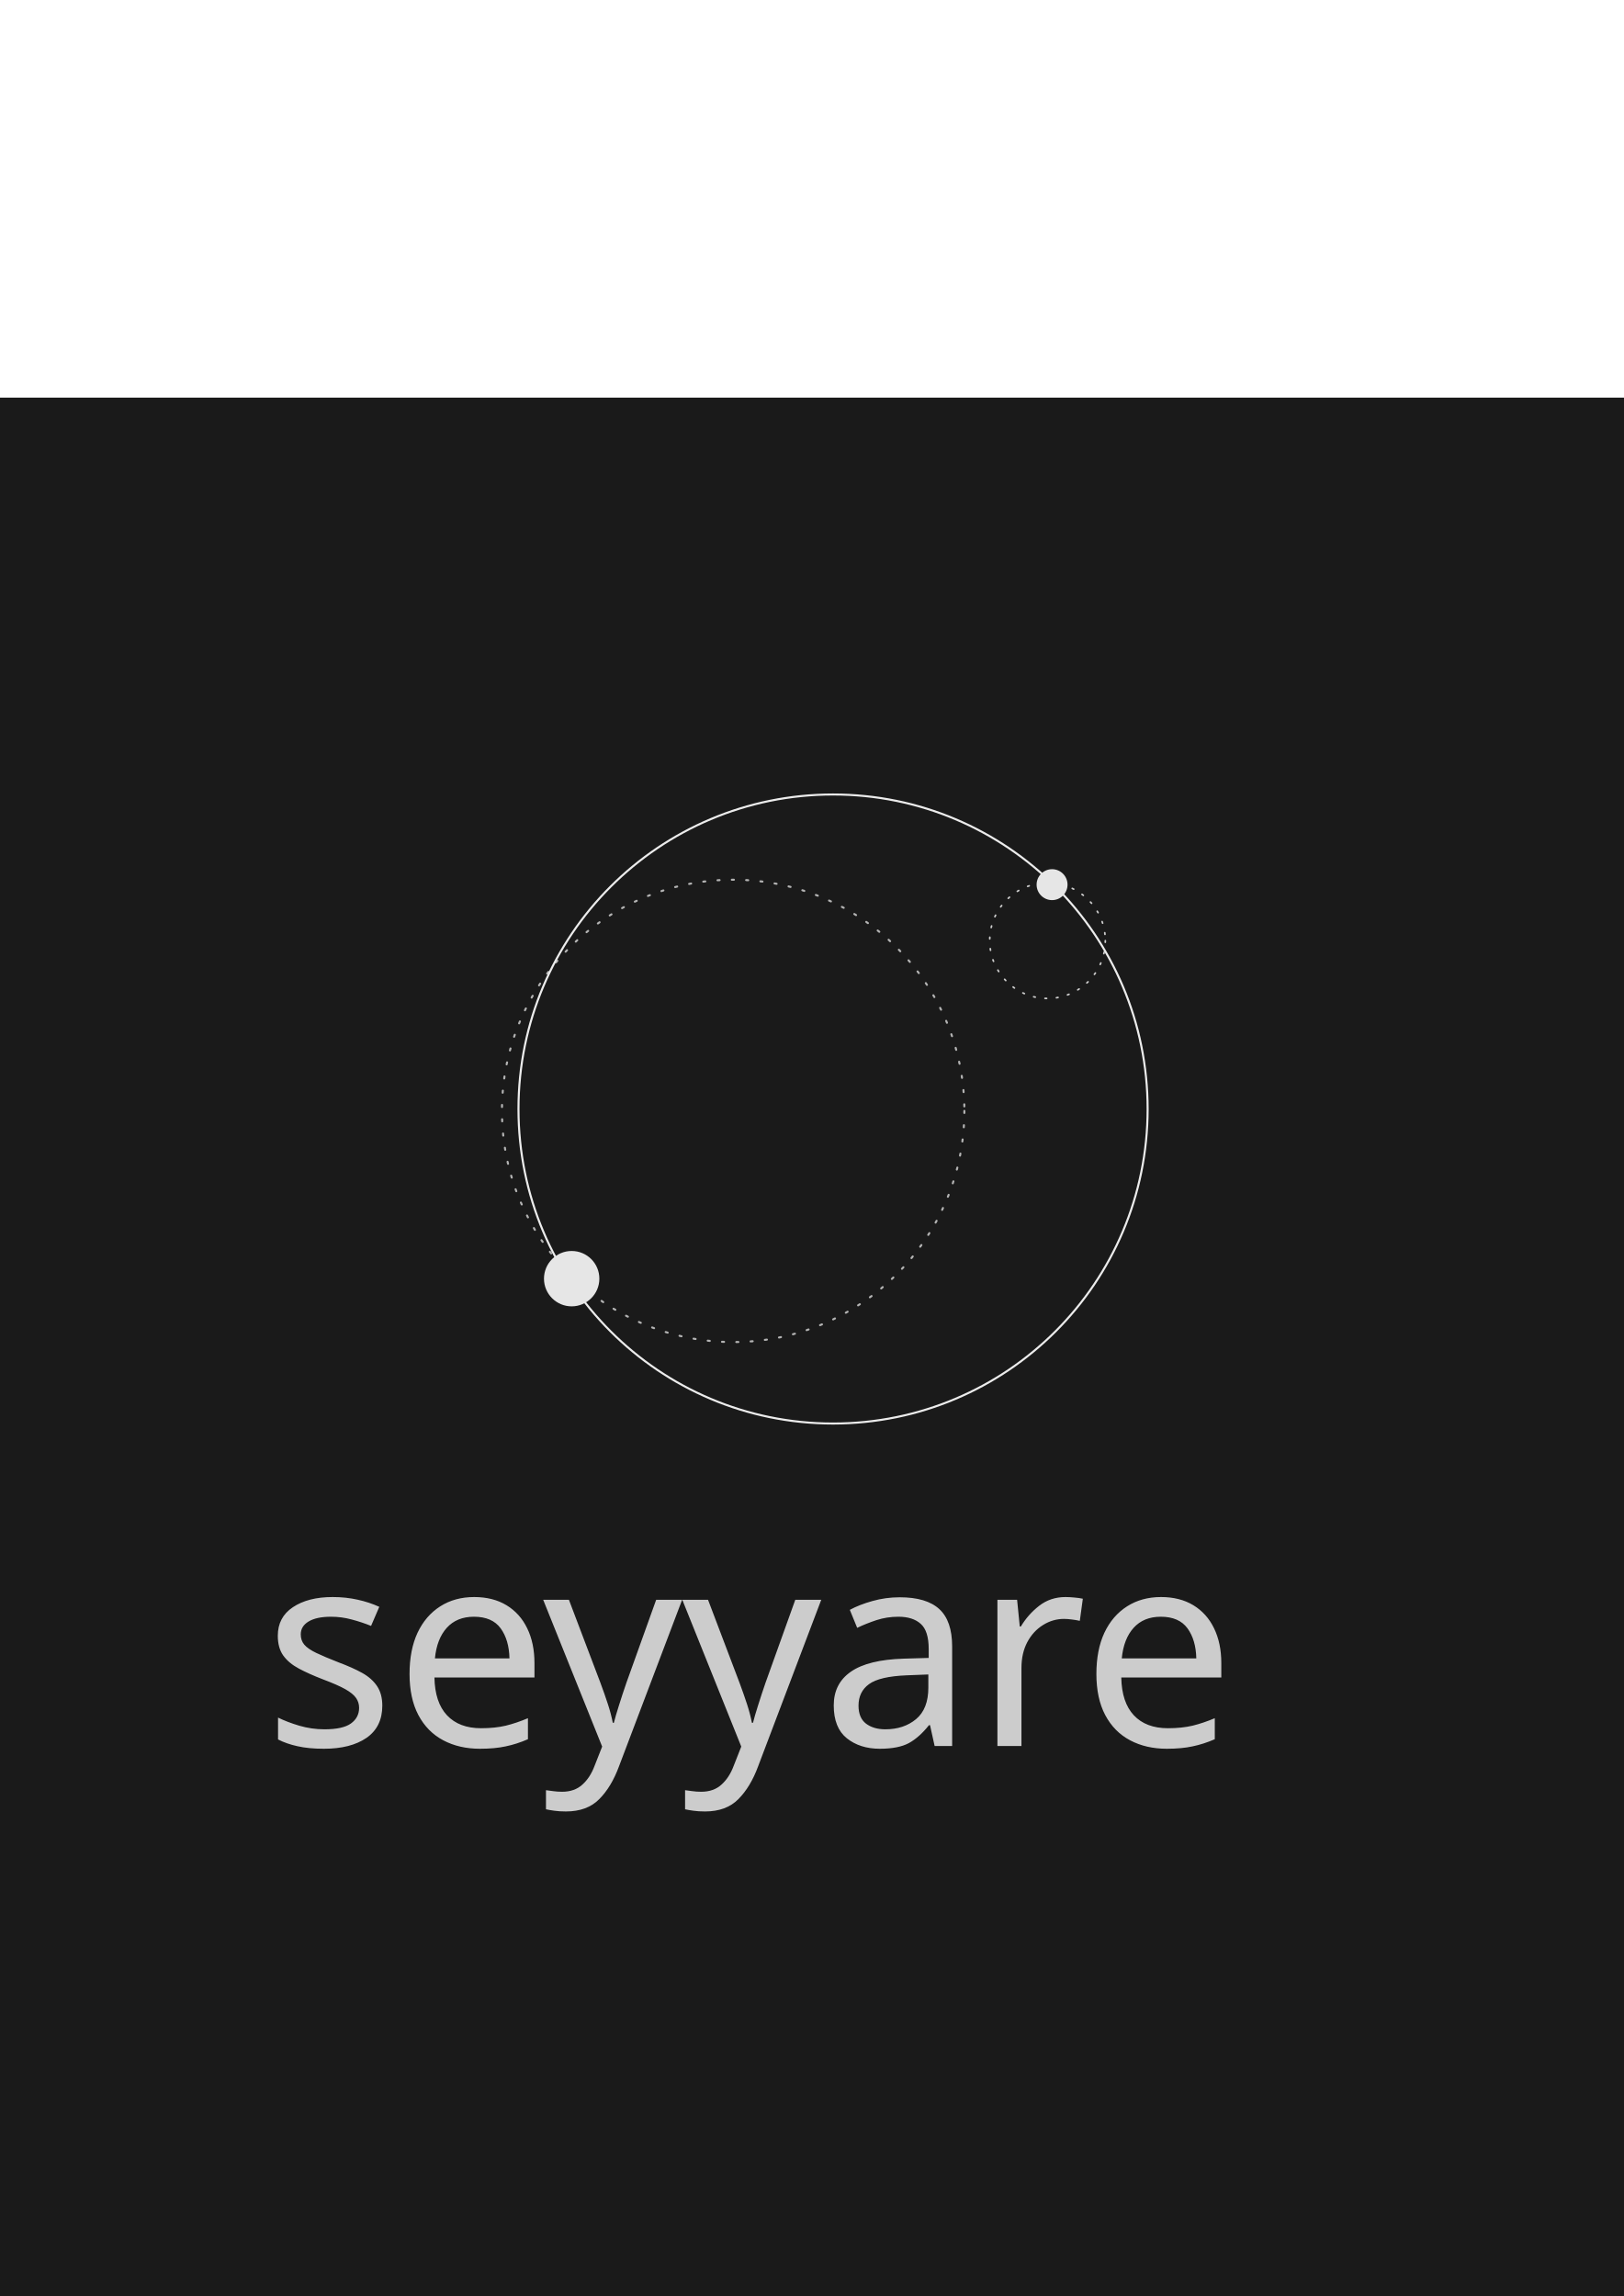
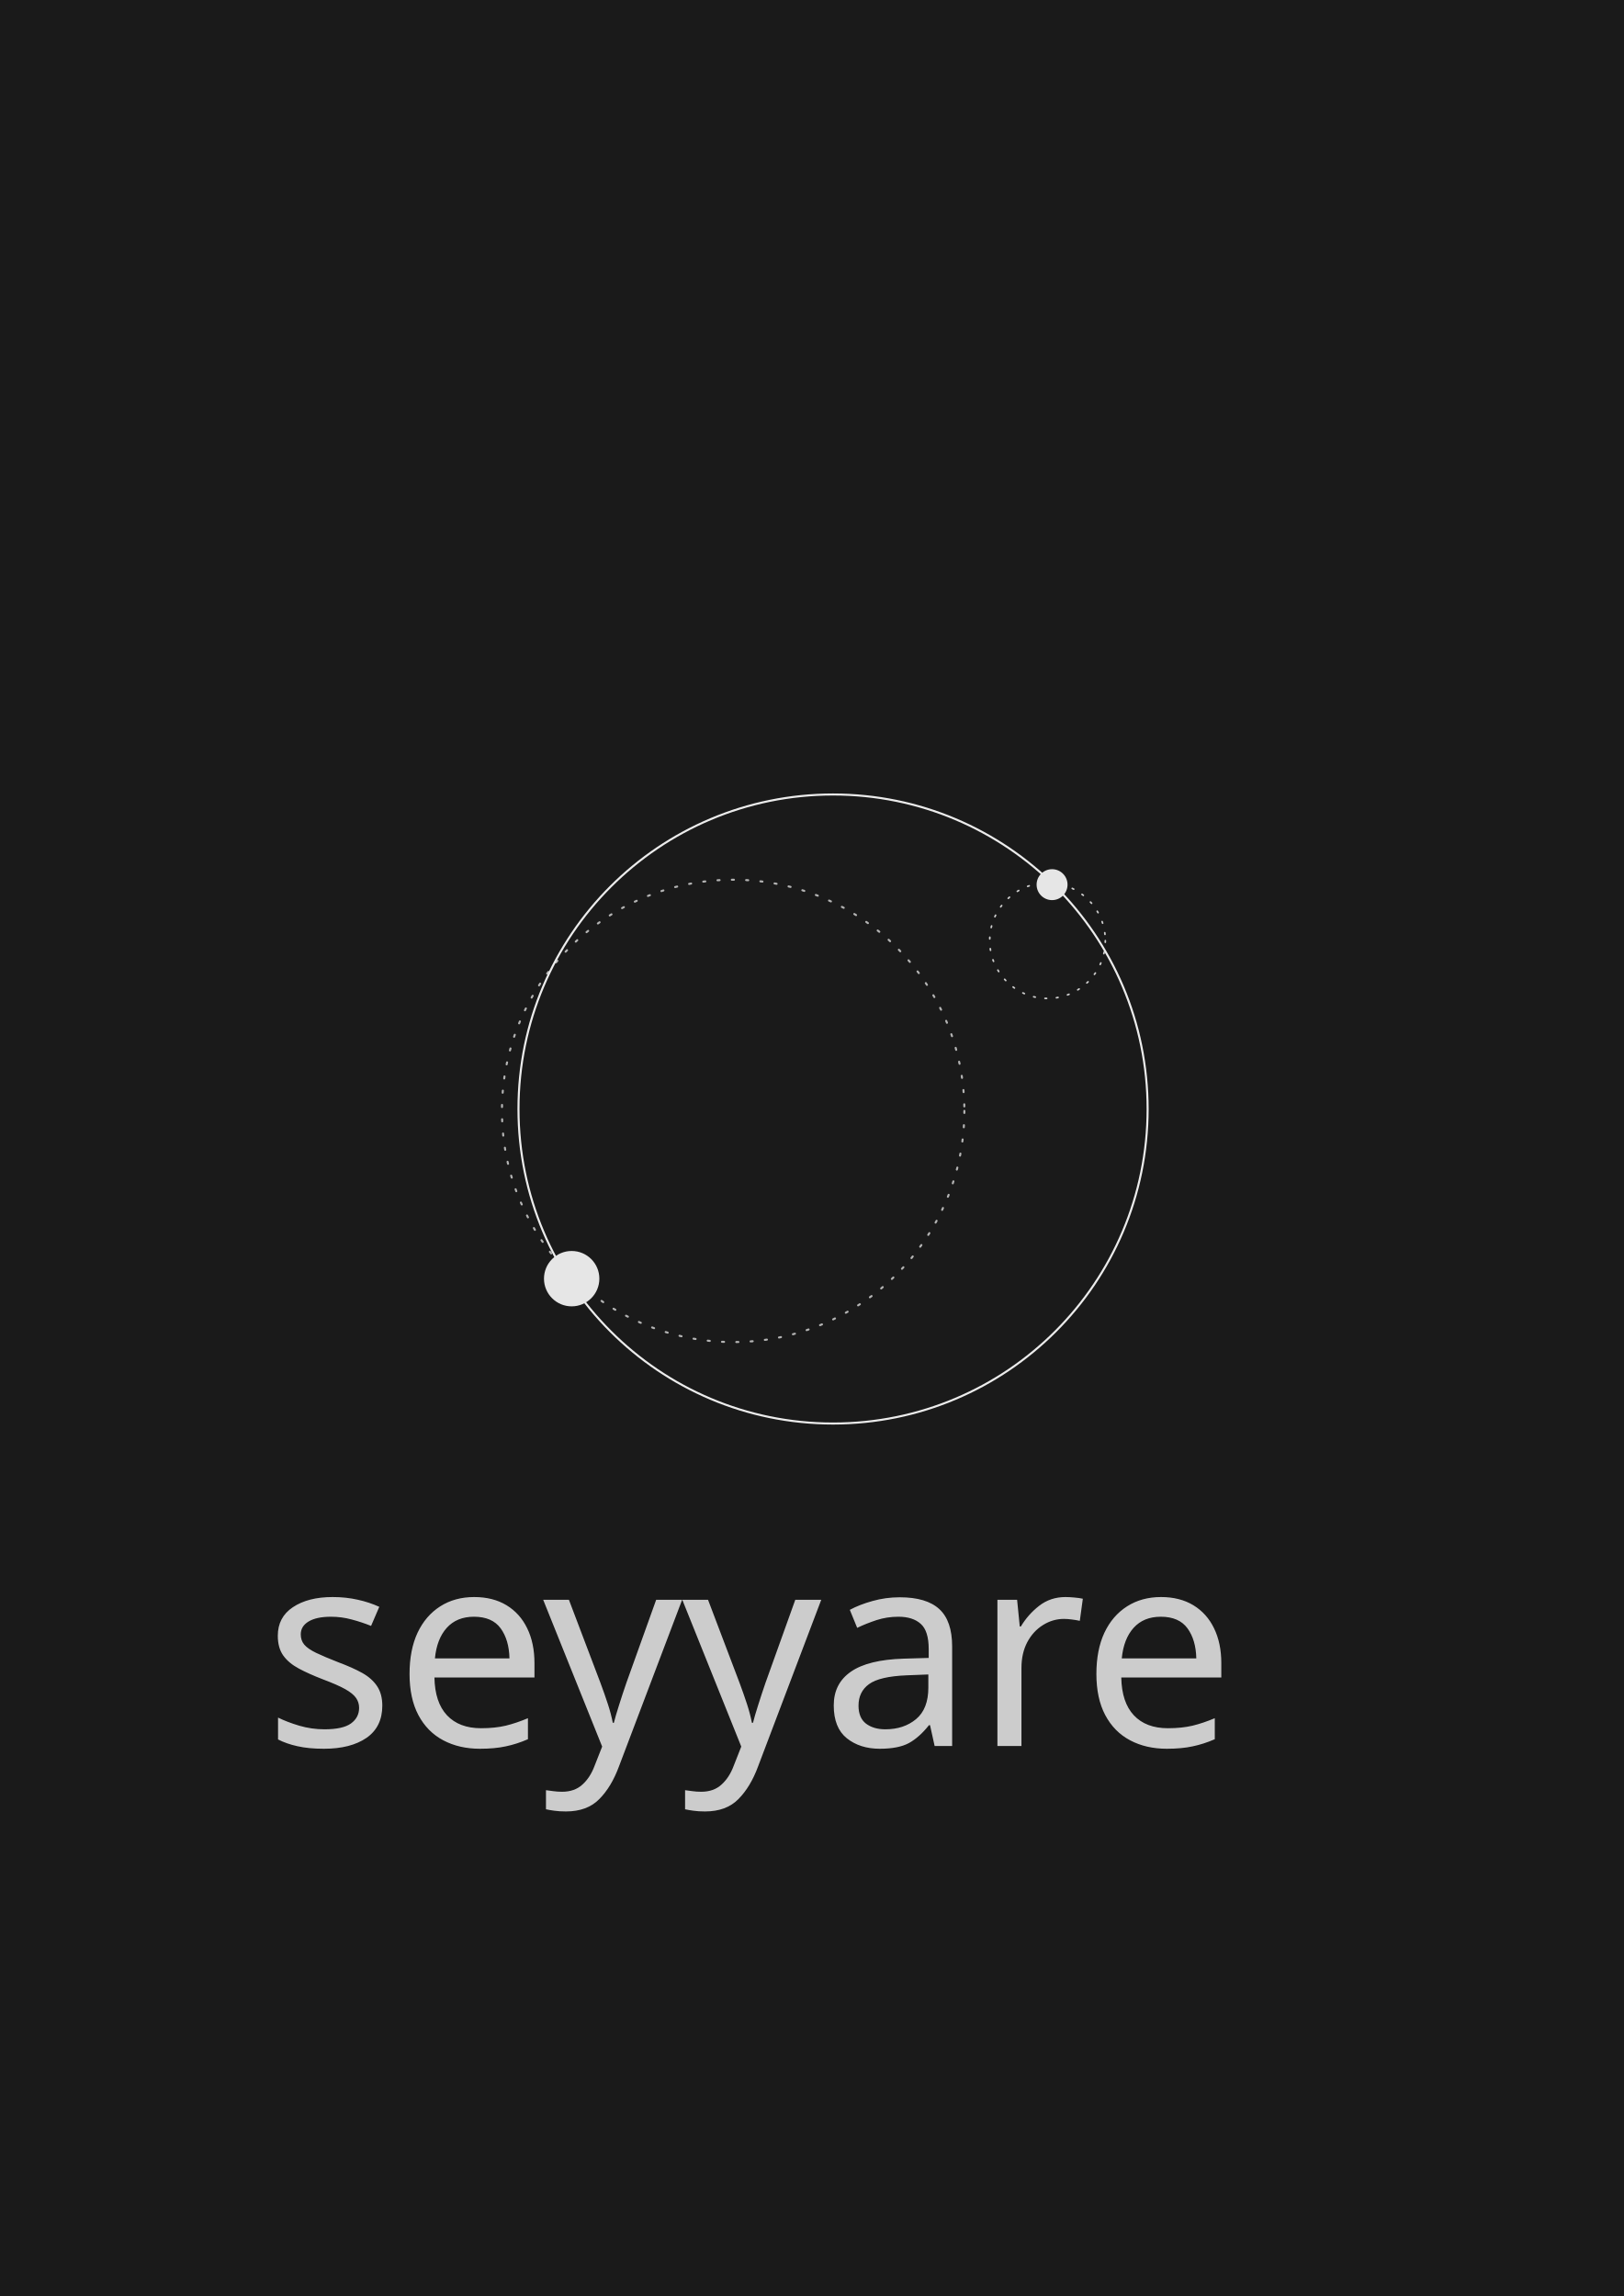
<svg xmlns="http://www.w3.org/2000/svg" width="210mm" height="297mm" viewBox="0 0 210 297" version="1.1" id="svg5">
  <defs id="defs2" />
  <g id="layer1">
    <path style="fill:none;stroke:#333333;stroke-width:0.265;stroke-linecap:butt;stroke-linejoin:miter;stroke-opacity:1;stroke-miterlimit:4;stroke-dasharray:none" d="M 48.577,184.227 152.985,97.571" id="path13680" />
-     <rect style="fill:#1a1a1a;stroke:none;stroke-width:0.397;stroke-miterlimit:4;stroke-dasharray:none" id="rect846" width="257.379" height="246.027" x="-22.013" y="51.436" />
+     <rect style="fill:#1a1a1a;stroke:none;stroke-width:0.488;stroke-miterlimit:4;stroke-dasharray:none" id="rect846" width="298.578" height="320.313" x="-42.613" y="-0.751" />
    <text xml:space="preserve" style="font-size:35.278px;line-height:1.25;font-family:Linowrite;-inkscape-font-specification:Linowrite;stroke-width:0.265;stroke-miterlimit:4;stroke-dasharray:none" x="34.131" y="225.855" id="text1818">
      <tspan id="tspan1816" style="font-style:normal;font-variant:normal;font-weight:normal;font-stretch:normal;font-size:35.278px;font-family:'Sima DEMO';-inkscape-font-specification:'Sima DEMO';fill:#cccccc;stroke-width:0.265;stroke-miterlimit:4;stroke-dasharray:none" x="34.131" y="225.855">seyyare</tspan>
    </text>
    <g id="g14948" transform="translate(2.982025)">
      <text xml:space="preserve" style="font-size:54.371px;line-height:1.25;font-family:Linowrite;-inkscape-font-specification:Linowrite;fill:#333333;stroke-width:0.408;stroke-miterlimit:4;stroke-dasharray:none" x="93.682" y="157.132" id="text1818-2">
        <tspan id="tspan1816-5" style="font-style:normal;font-variant:normal;font-weight:normal;font-stretch:normal;font-size:54.371px;font-family:'Sima DEMO';-inkscape-font-specification:'Sima DEMO';fill:#333333;stroke-width:0.408;stroke-miterlimit:4;stroke-dasharray:none" x="93.682" y="157.132" />
      </text>
      <circle style="fill:none;stroke:#b3b3b3;stroke-width:0.265;stroke-linecap:round;stroke-miterlimit:4;stroke-dasharray:0.265, 1.587;stroke-dashoffset:0" id="path12726-3" cx="91.841" cy="143.7" r="29.903" />
      <circle style="fill:none;stroke:#cccccc;stroke-width:0.212;stroke-linecap:round;stroke-miterlimit:4;stroke-dasharray:0.212, 1.27;stroke-dashoffset:0" id="path12726-3-8" cx="132.498" cy="121.678" r="7.476" />
      <circle style="fill:none;stroke:#ececec;stroke-width:0.265;stroke-miterlimit:4;stroke-dasharray:none" id="path12726" cx="104.76" cy="143.456" r="40.685" />
      <circle style="fill:#e6e6e6;stroke:none;stroke-width:0.265;stroke-miterlimit:4;stroke-dasharray:none" id="path13453" cx="70.954" cy="165.402" r="3.581" />
      <circle style="fill:#e6e6e6;stroke:none;stroke-width:0.148;stroke-miterlimit:4;stroke-dasharray:none" id="path13453-7" cx="133.086" cy="114.435" r="2" />
    </g>
  </g>
</svg>
